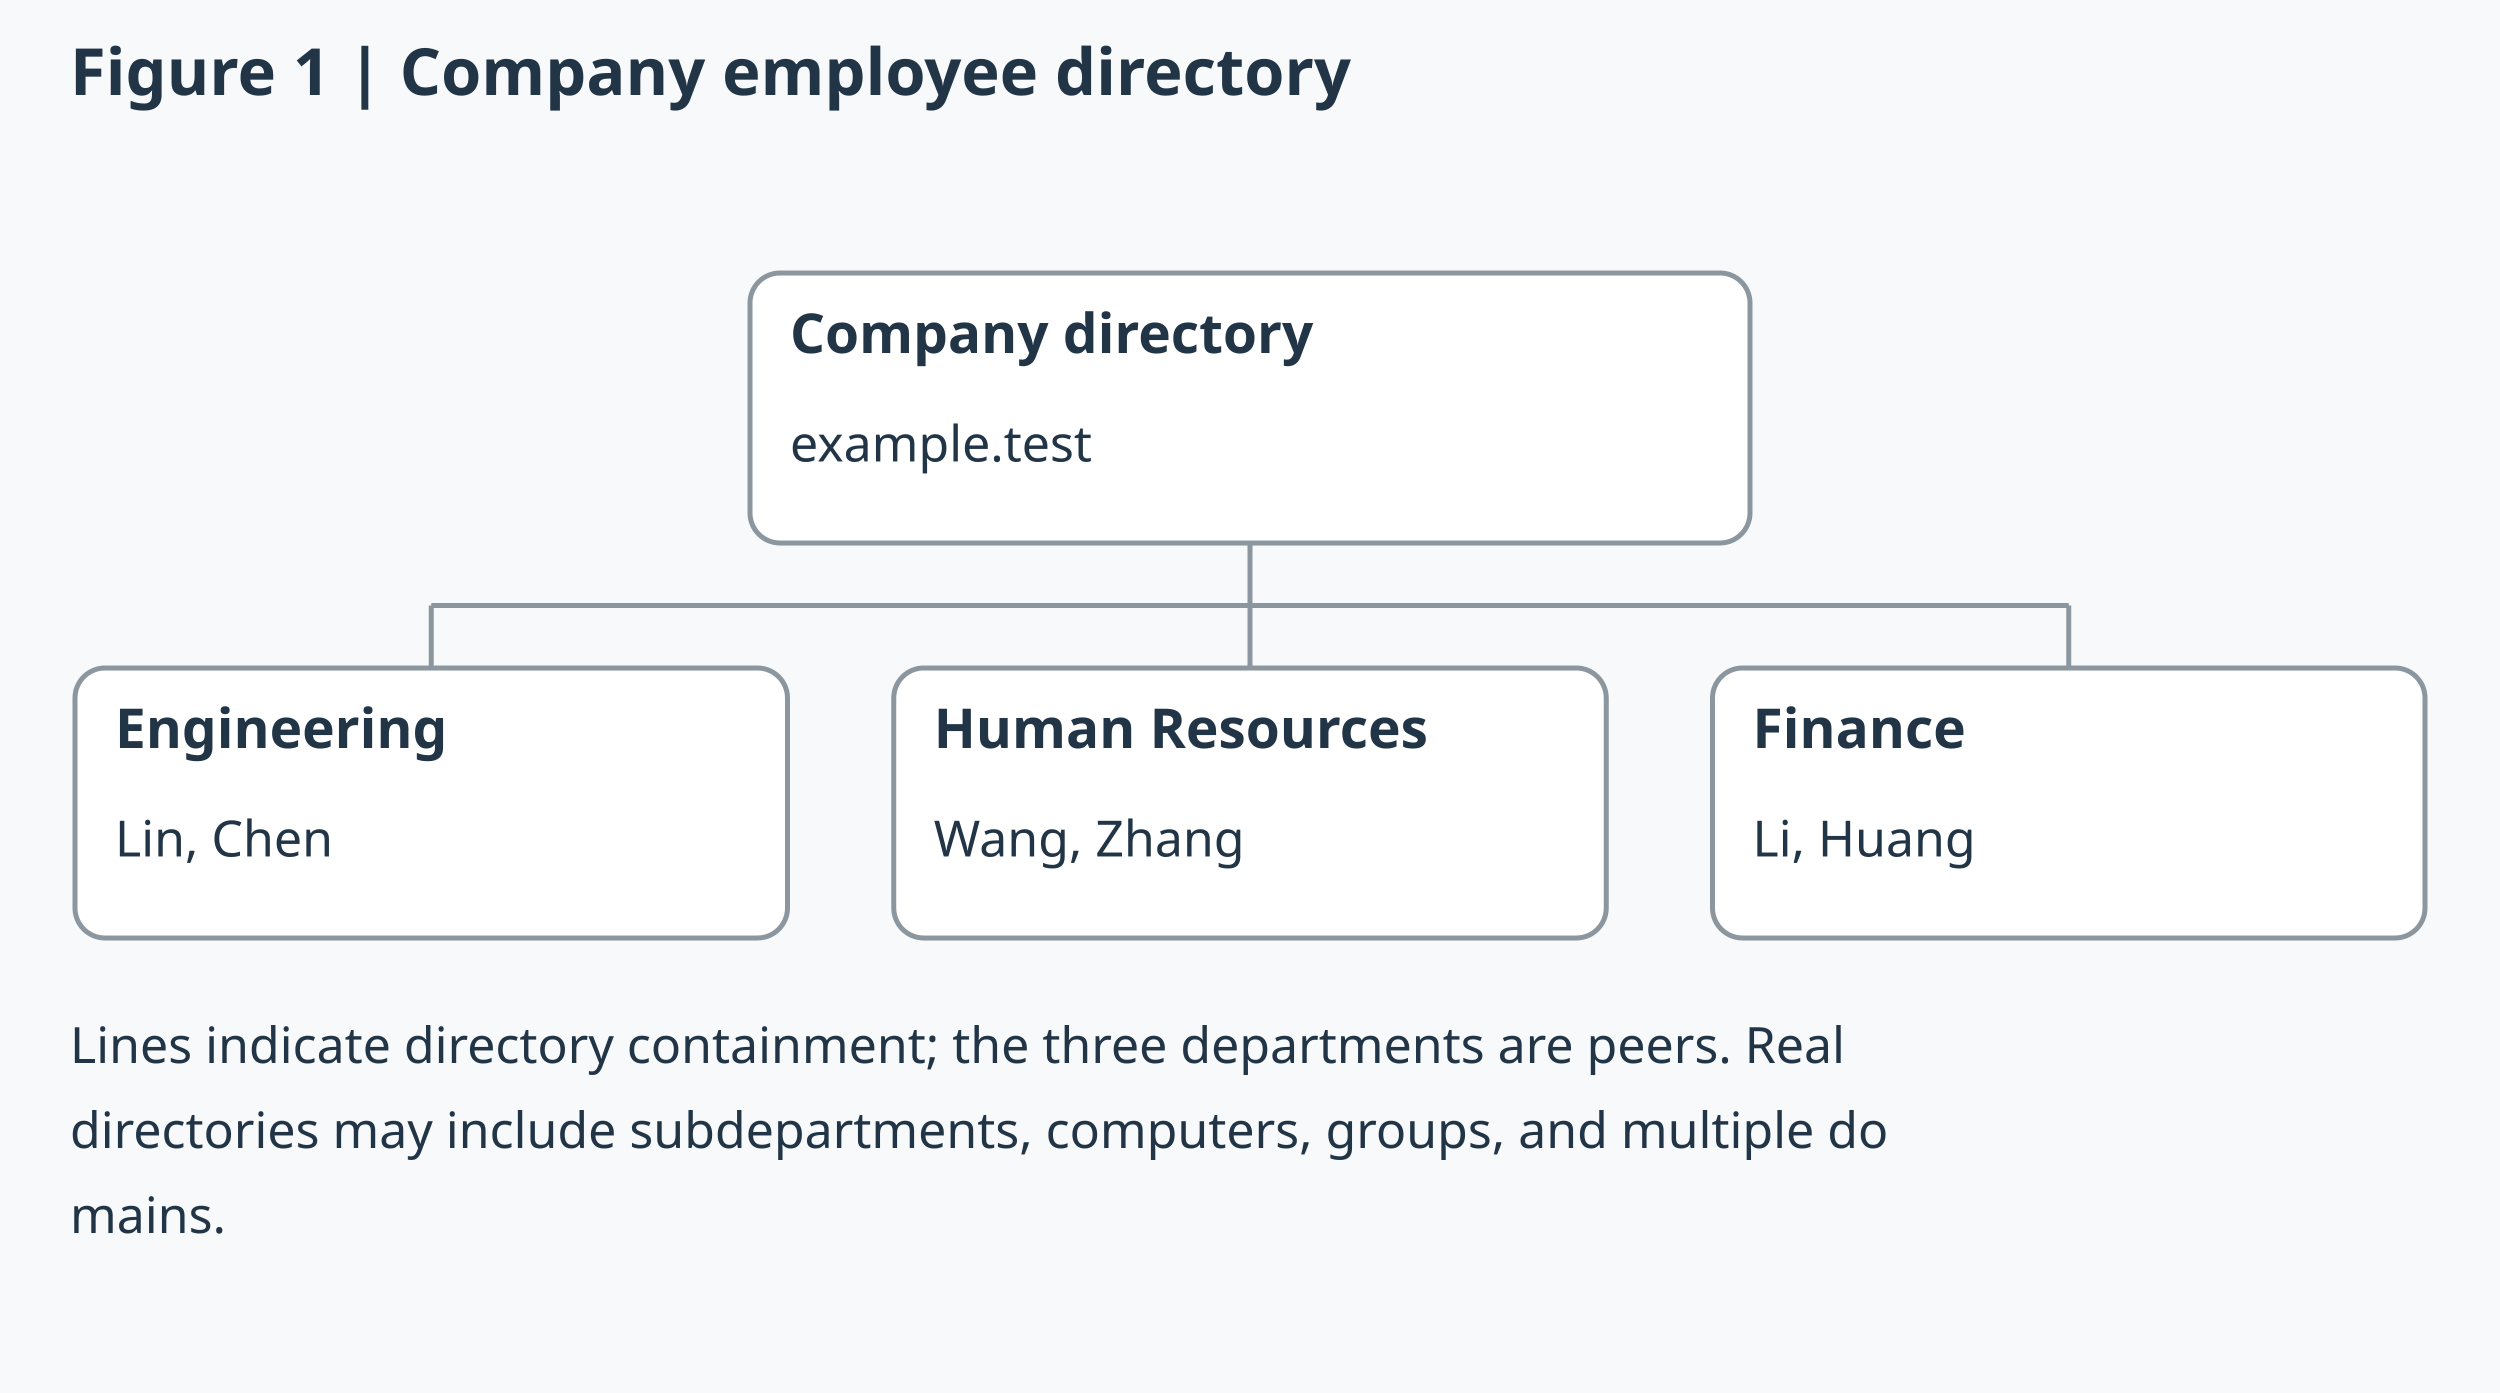
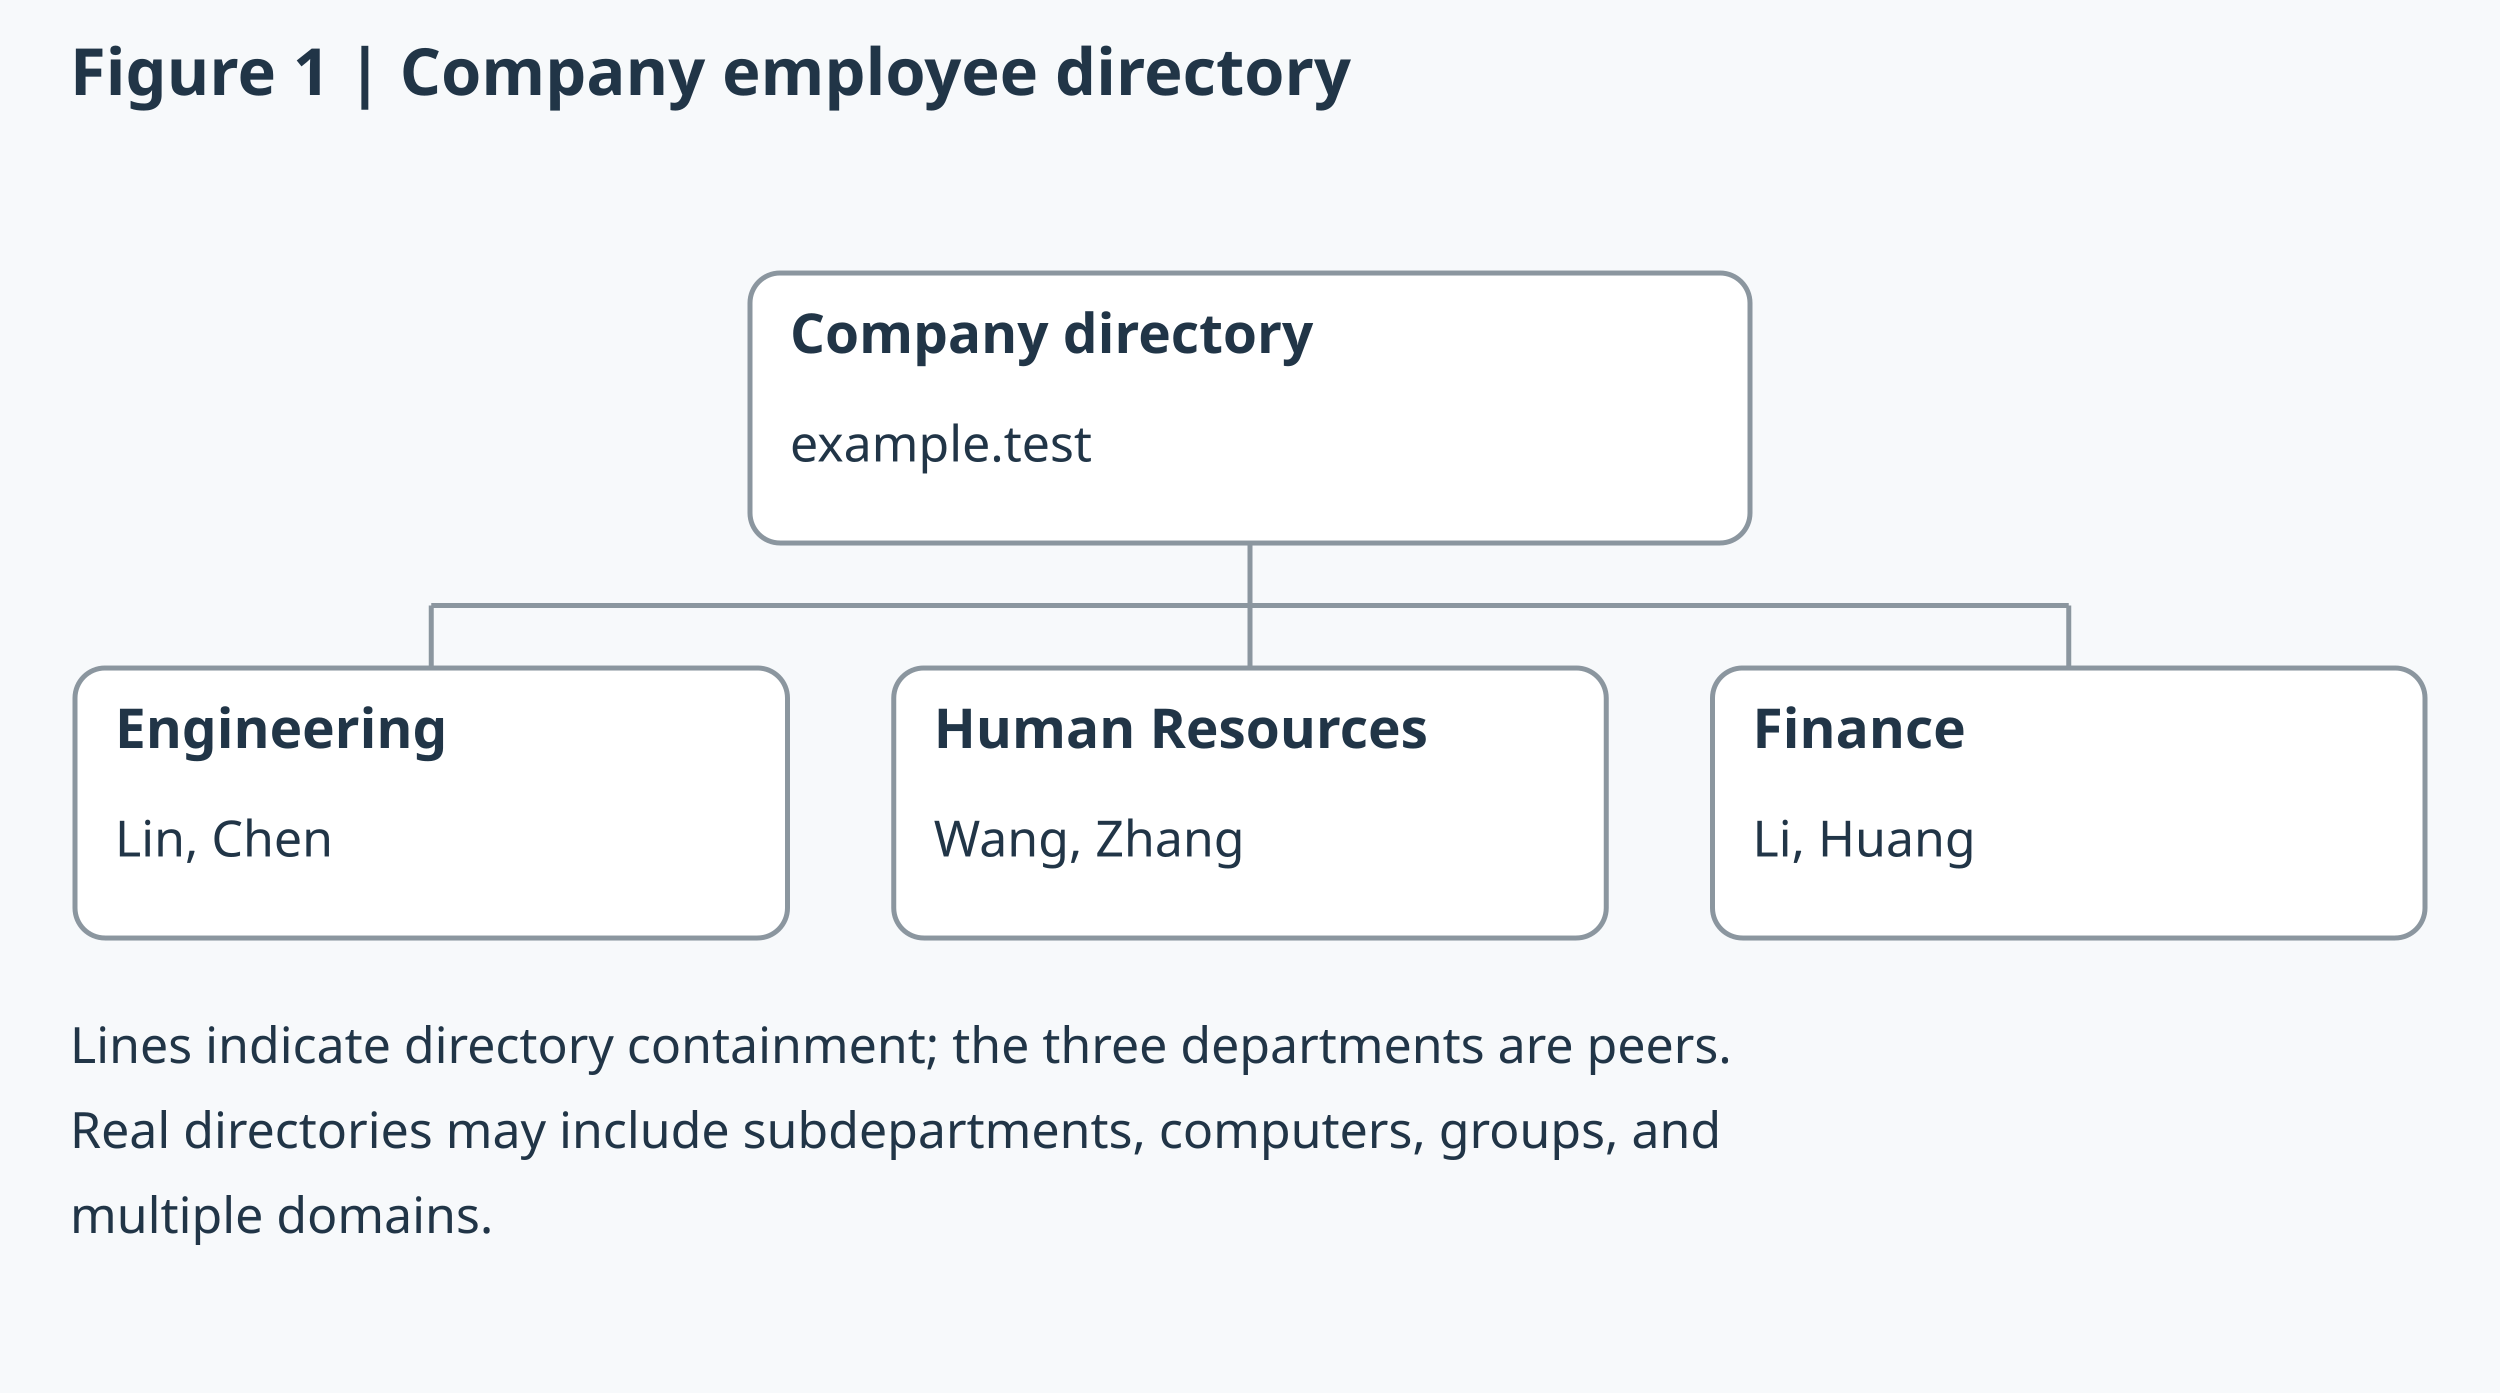
<svg xmlns="http://www.w3.org/2000/svg" viewBox="0 0 850 473.62" role="img" aria-labelledby="m0408-directory-en-title m0408-directory-en-desc" preserveAspectRatio="xMidYMid meet">
  <g transform="scale(0.85)">
    <rect width="1000" height="557.2" fill="#f7f9fb" />
    <g font-family="sans-serif" fill="#213547">
      <text x="28" y="38.0" font-size="26" font-weight="700">Figure 1 | Company employee directory</text>
      <rect x="300" y="109.2" width="400" height="108" rx="12" fill="#ffffff" stroke="#8b969f" stroke-width="2" />
      <text x="316" y="141.2" font-size="22" font-weight="700">Company directory</text>
      <text x="316" y="184.6" font-size="20">example.test</text>
      <path d="M500 217.2V242.2M172.5 242.2H827.5" fill="none" stroke="#8b969f" stroke-width="2" />
      <path d="M172.5 242.2V267.2" fill="none" stroke="#8b969f" stroke-width="2" />
      <rect x="30.0" y="267.2" width="285" height="108" rx="12" fill="#ffffff" stroke="#8b969f" stroke-width="2" />
      <text x="46.0" y="299.2" font-size="22" font-weight="700">Engineering</text>
      <text x="46.0" y="342.6" font-size="20">Lin, Chen</text>
      <path d="M500.0 242.2V267.2" fill="none" stroke="#8b969f" stroke-width="2" />
      <rect x="357.5" y="267.2" width="285" height="108" rx="12" fill="#ffffff" stroke="#8b969f" stroke-width="2" />
      <text x="373.5" y="299.2" font-size="22" font-weight="700">Human Resources</text>
      <text x="373.5" y="342.6" font-size="20">Wang, Zhang</text>
      <path d="M827.5 242.2V267.2" fill="none" stroke="#8b969f" stroke-width="2" />
      <rect x="685.0" y="267.2" width="285" height="108" rx="12" fill="#ffffff" stroke="#8b969f" stroke-width="2" />
      <text x="701.0" y="299.2" font-size="22" font-weight="700">Finance</text>
      <text x="701.0" y="342.6" font-size="20">Li, Huang</text>
-       <text x="28" y="425.2" font-size="20">Lines indicate directory containment; the three departments are peers. Real</text>
-       <text x="28" y="459.2" font-size="20"> directories may include subdepartments, computers, groups, and multiple do</text>
-       <text x="28" y="493.2" font-size="20">mains.</text>
+       <text x="28" y="425.2" font-size="20">Lines indicate directory containment; the three departments are peers.</text>
+       <text x="28" y="459.2" font-size="20">Real directories may include subdepartments, computers, groups, and</text>
+       <text x="28" y="493.2" font-size="20">multiple domains.</text>
    </g>
  </g>
</svg>
